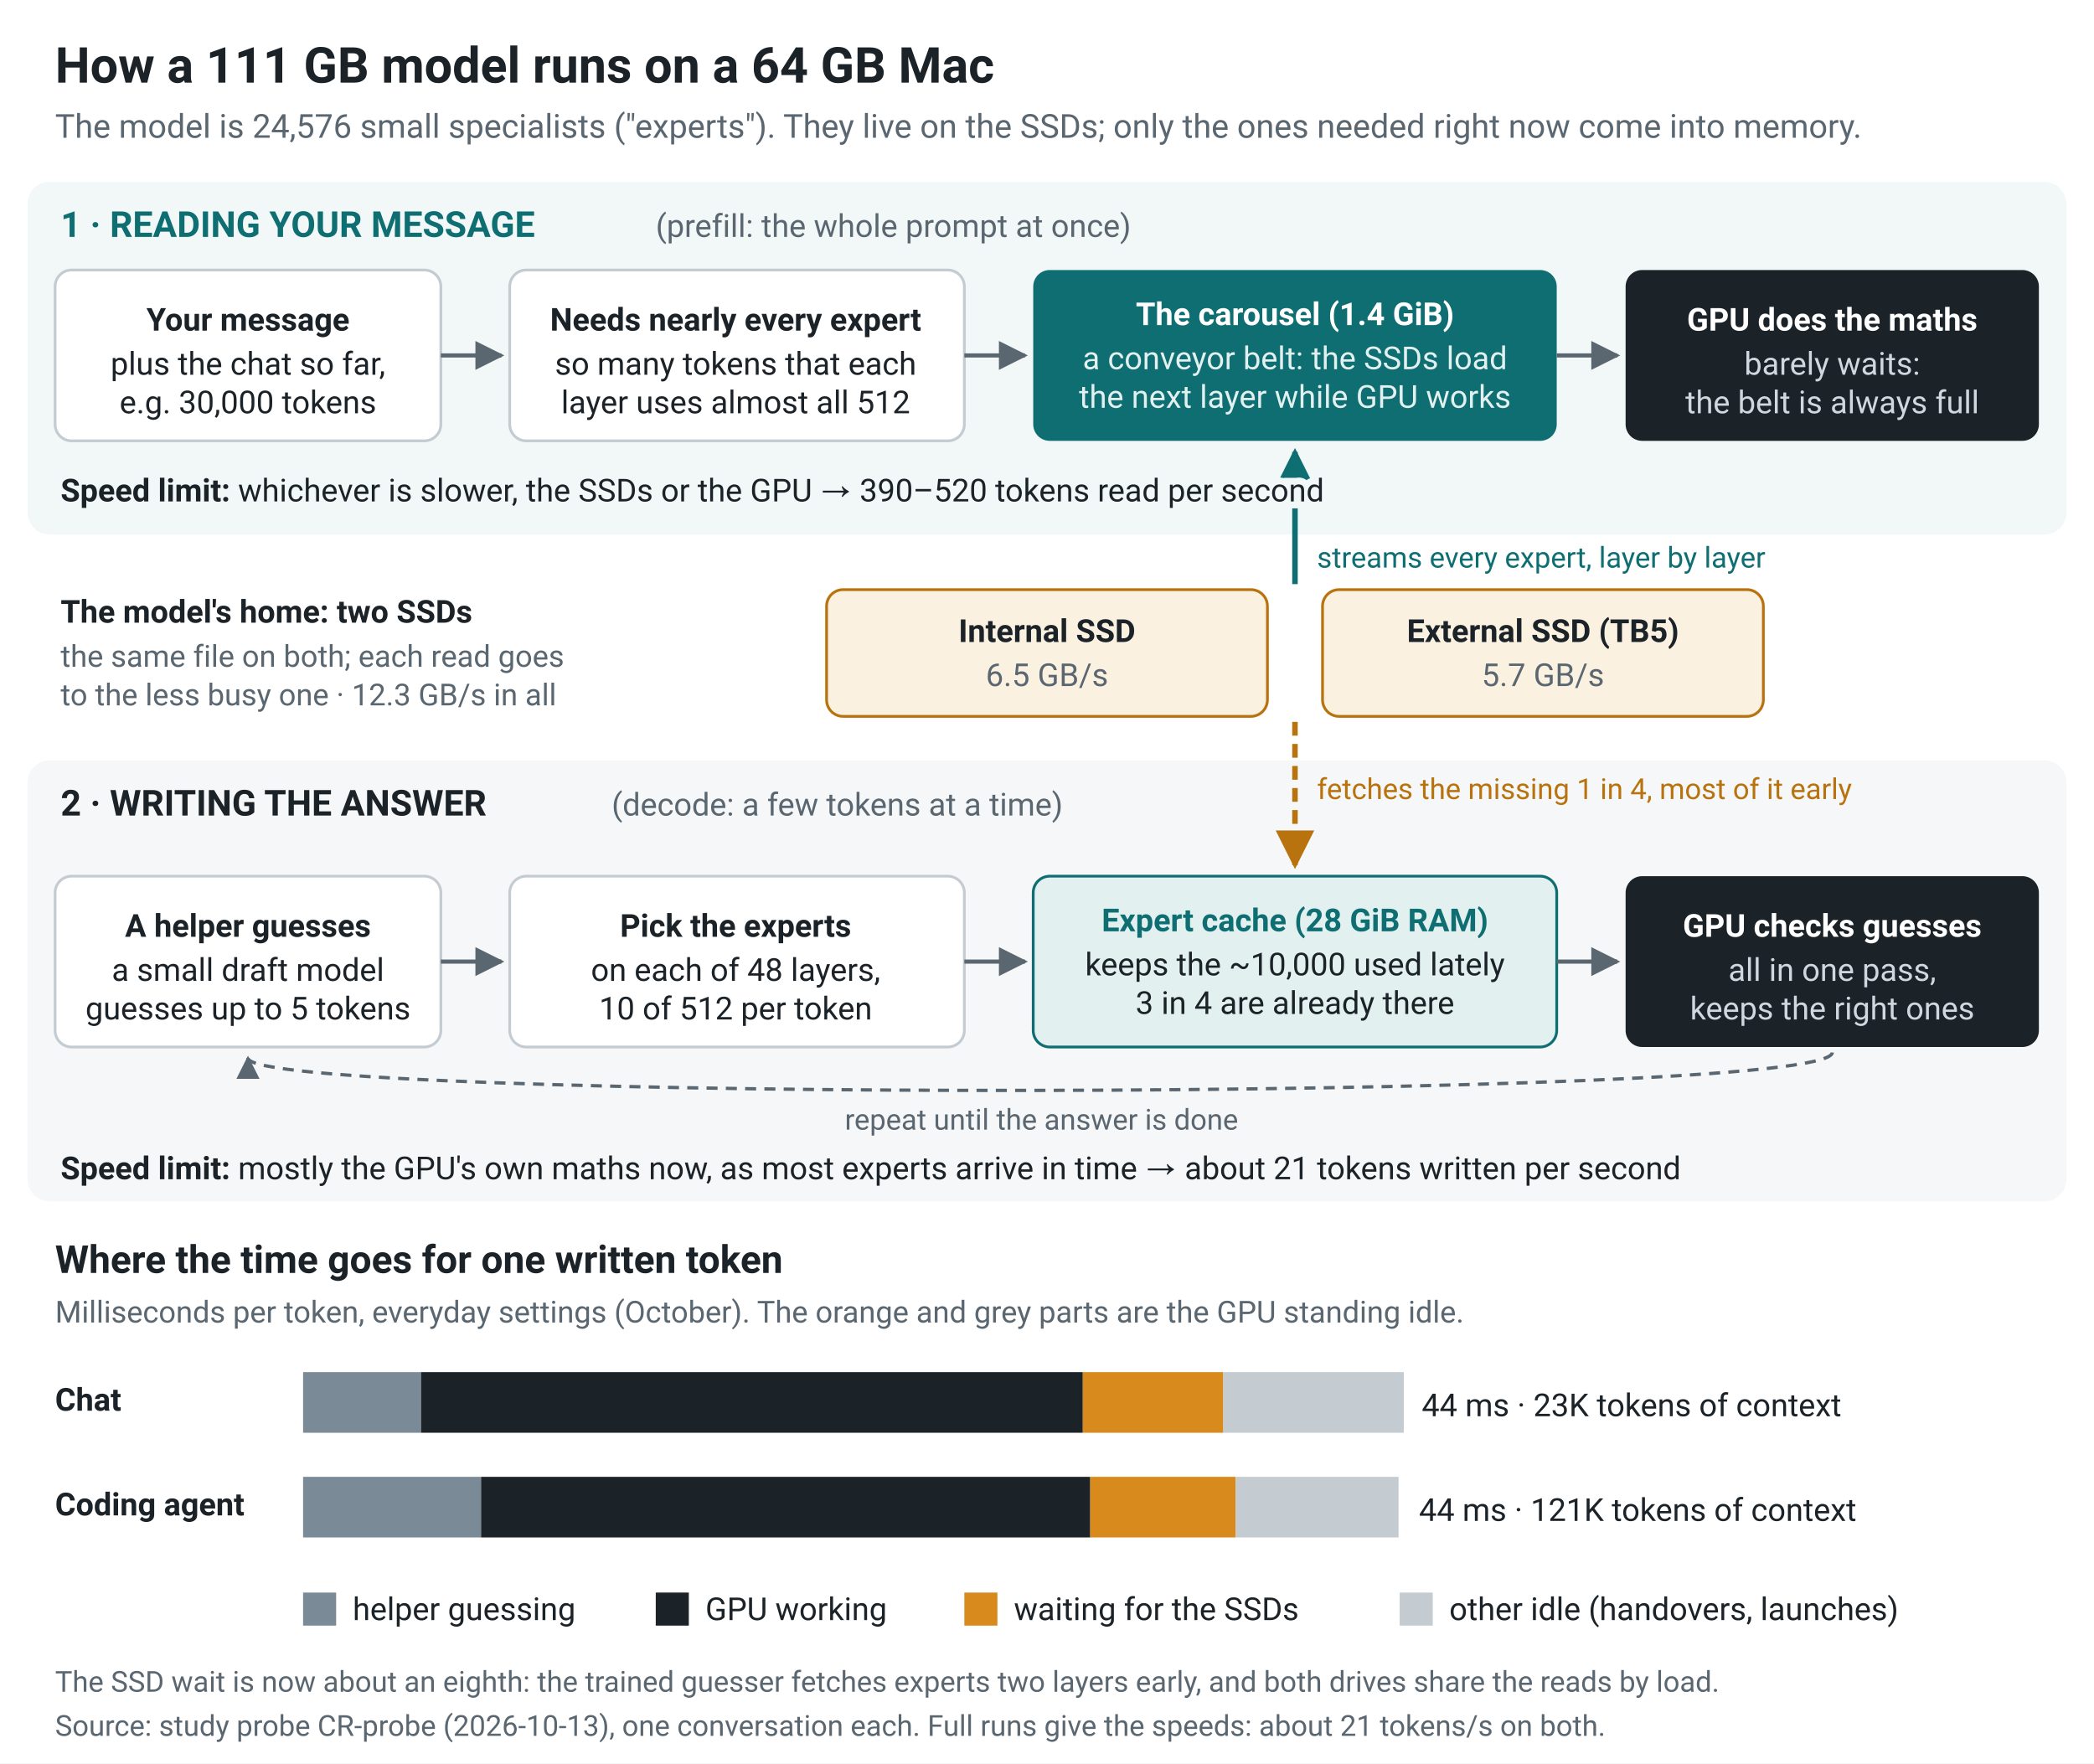
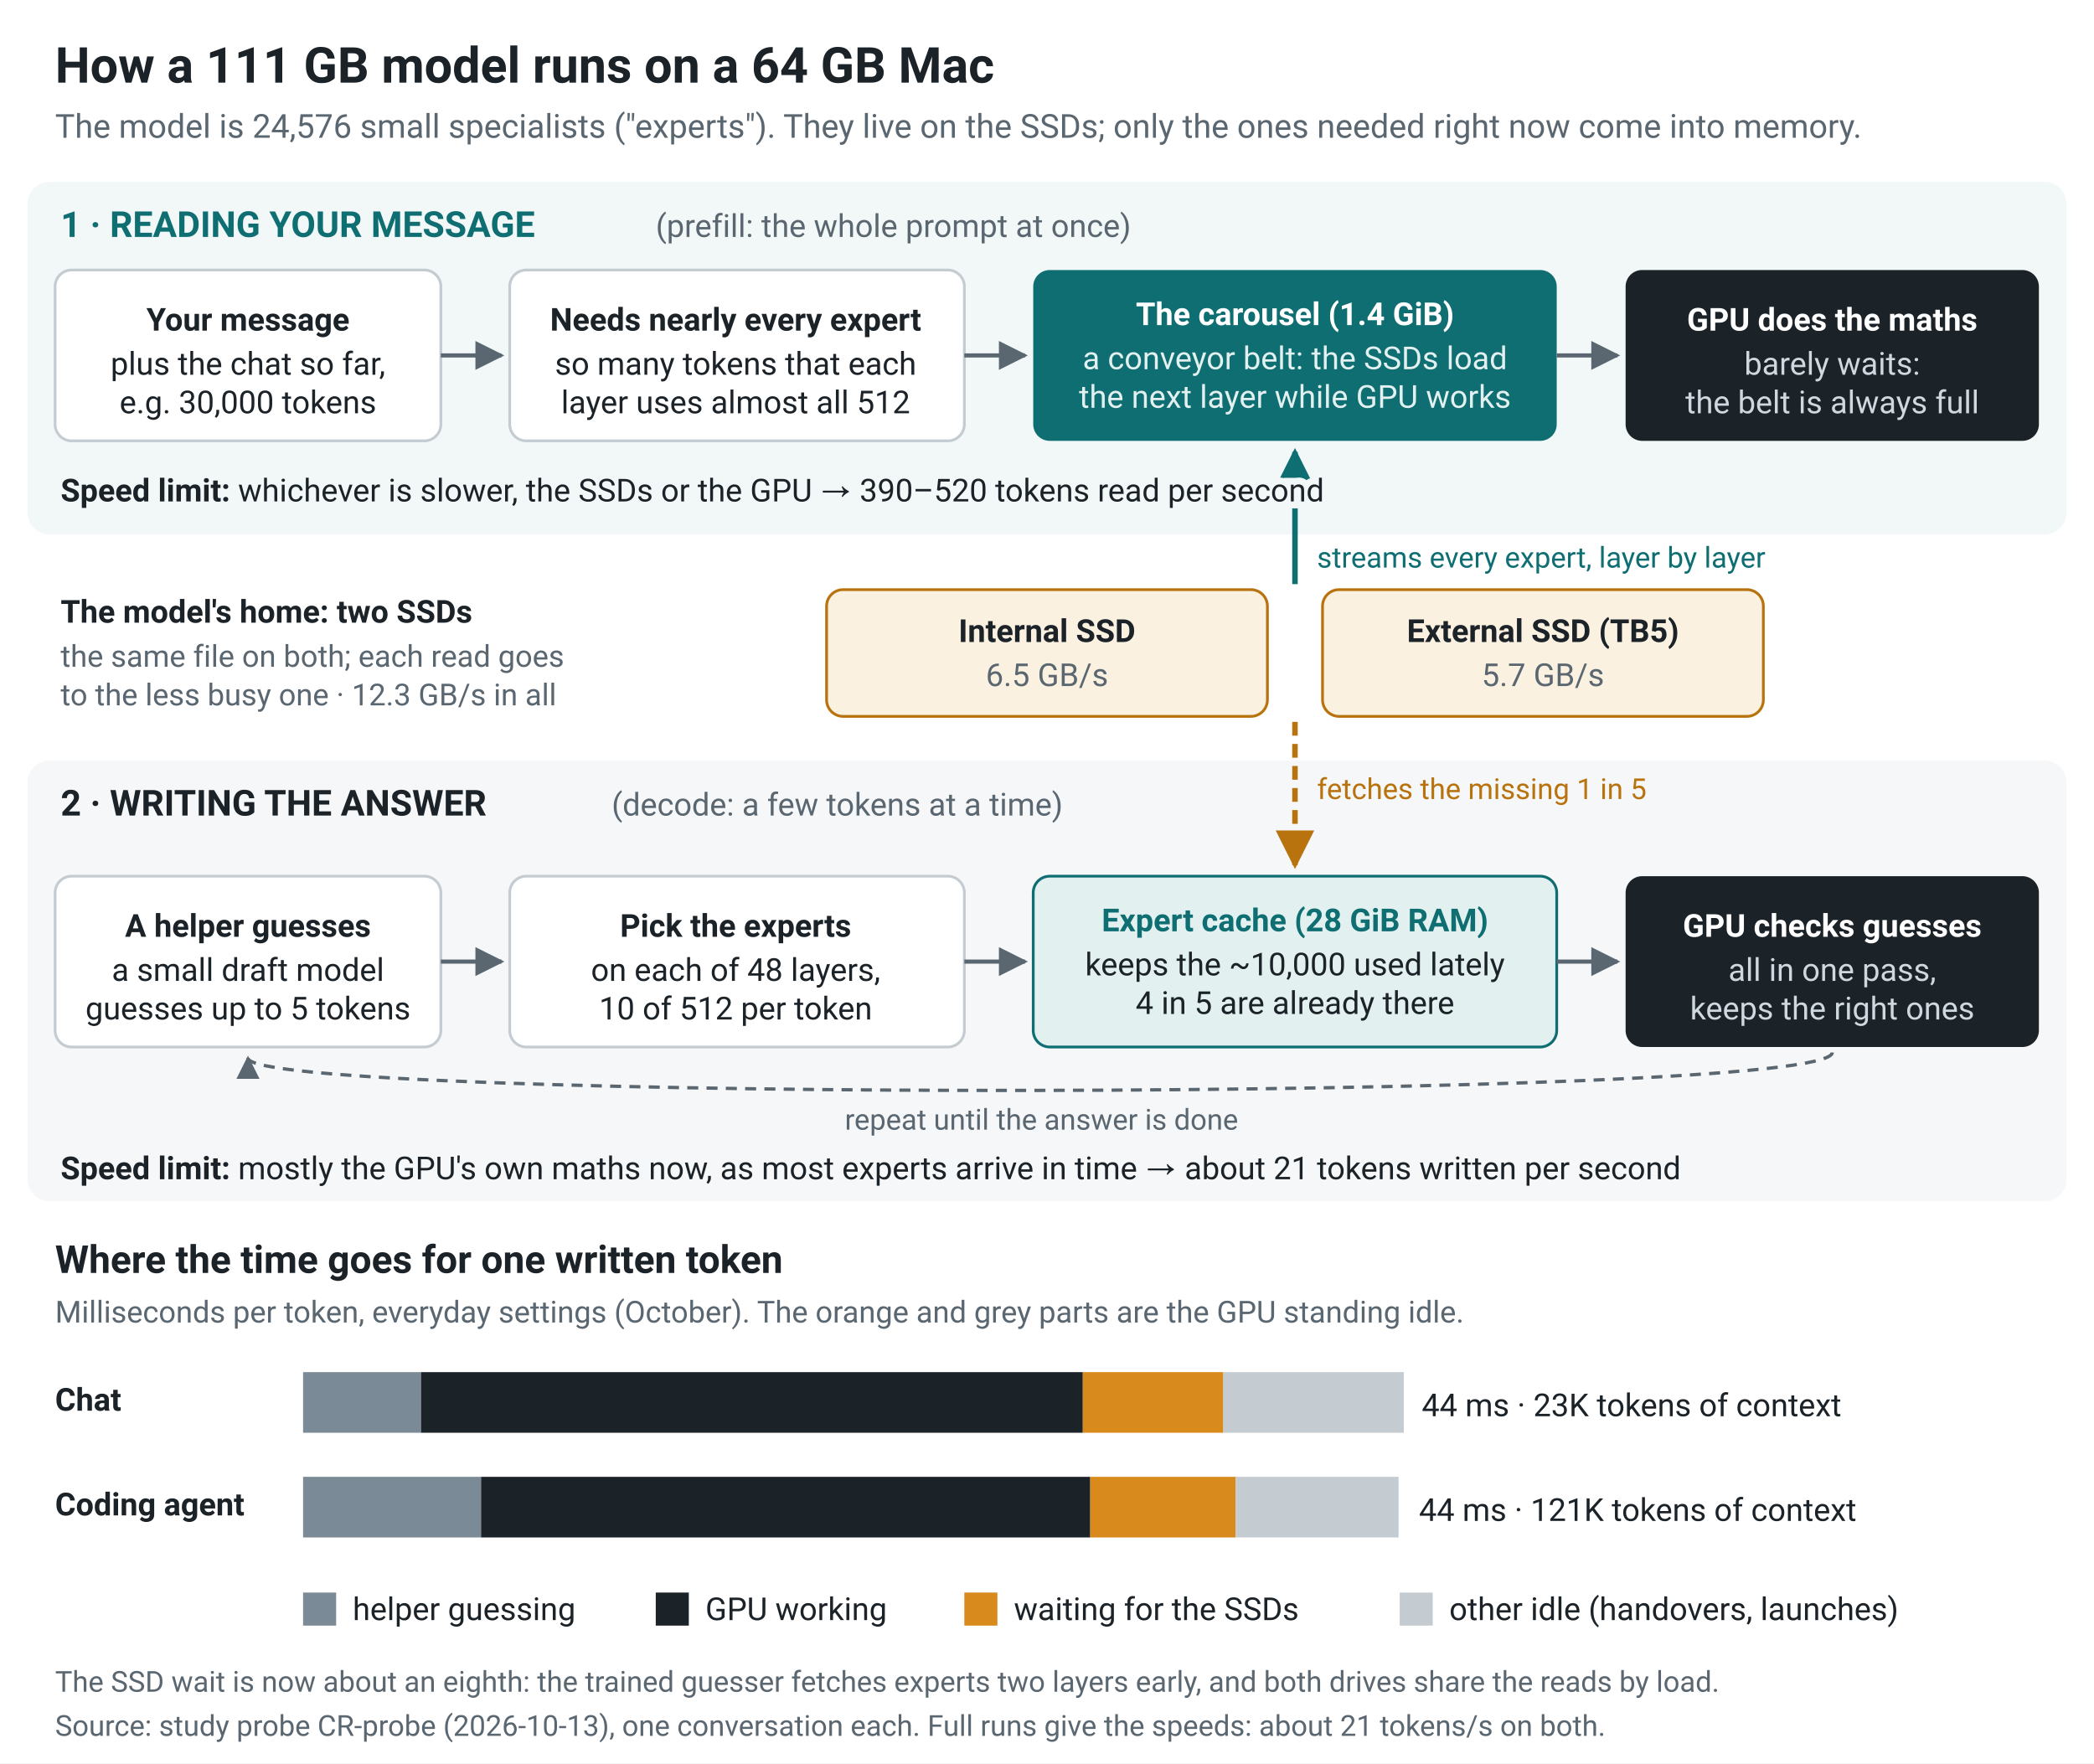
<svg xmlns="http://www.w3.org/2000/svg" viewBox="0 0 760 640" width="760" height="640" font-family="-apple-system, 'Segoe UI', Roboto, Helvetica, Arial, sans-serif" role="img" aria-label="How a 111 GB model runs on a 64 GB Mac: reading your message through the carousel, writing the answer through the expert cache, and where the time goes">
  <rect width="760" height="640" fill="#ffffff" />
  <defs>
    <marker id="f1a" viewBox="0 0 10 10" refX="9" refY="5" markerWidth="7" markerHeight="7" orient="auto">
      <path d="M0,0 L10,5 L0,10 z" fill="#5a6670" />
    </marker>
    <marker id="f1w" viewBox="0 0 10 10" refX="9" refY="5" markerWidth="7" markerHeight="7" orient="auto">
      <path d="M0,0 L10,5 L0,10 z" fill="#b8730f" />
    </marker>
    <marker id="f1t" viewBox="0 0 10 10" refX="9" refY="5" markerWidth="7" markerHeight="7" orient="auto">
      <path d="M0,0 L10,5 L0,10 z" fill="#0f6e72" />
    </marker>
  </defs>
  <text x="20" y="30" font-size="18" font-weight="700" fill="#1b2228">How a 111 GB model runs on a 64 GB Mac</text>
  <text x="20" y="50" font-size="12" fill="#5a6670">The model is 24,576 small specialists ("experts"). They live on the SSDs; only the ones needed right now come into memory.</text>
  <rect x="10" y="66" width="740" height="128" rx="8" fill="#f2f8f8" />
  <text x="22" y="86" font-size="13" font-weight="700" fill="#0f6e72">1 · READING YOUR MESSAGE</text>
  <text x="238" y="86" font-size="11.5" fill="#5a6670">(prefill: the whole prompt at once)</text>
  <g font-size="11.5" fill="#1b2228" text-anchor="middle">
    <rect x="20" y="98" width="140" height="62" rx="6" fill="#ffffff" stroke="#c4ccd2" />
    <text x="90" y="120" font-weight="600">Your message</text>
    <text x="90" y="136">plus the chat so far,</text>
    <text x="90" y="150">e.g. 30,000 tokens</text>
    <rect x="185" y="98" width="165" height="62" rx="6" fill="#ffffff" stroke="#c4ccd2" />
    <text x="267" y="120" font-weight="600">Needs nearly every expert</text>
    <text x="267" y="136">so many tokens that each</text>
    <text x="267" y="150">layer uses almost all 512</text>
    <rect x="375" y="98" width="190" height="62" rx="6" fill="#0f6e72" />
    <text x="470" y="118" font-weight="700" fill="#ffffff">The carousel (1.4 GiB)</text>
    <text x="470" y="134" fill="#e2f0f0">a conveyor belt: the SSDs load</text>
    <text x="470" y="148" fill="#e2f0f0">the next layer while GPU works</text>
    <rect x="590" y="98" width="150" height="62" rx="6" fill="#1b2228" />
    <text x="665" y="120" font-weight="600" fill="#ffffff">GPU does the maths</text>
    <text x="665" y="136" fill="#cfd8de">barely waits:</text>
    <text x="665" y="150" fill="#cfd8de">the belt is always full</text>
  </g>
  <line x1="160" y1="129" x2="182" y2="129" stroke="#5a6670" stroke-width="1.5" marker-end="url(#f1a)" />
  <line x1="350" y1="129" x2="372" y2="129" stroke="#5a6670" stroke-width="1.5" marker-end="url(#f1a)" />
  <line x1="565" y1="129" x2="587" y2="129" stroke="#5a6670" stroke-width="1.5" marker-end="url(#f1a)" />
  <rect x="10" y="276" width="740" height="160" rx="8" fill="#f6f7f8" />
  <text x="22" y="226" font-size="11.5" font-weight="700" fill="#1b2228">The model's home: two SSDs</text>
  <text x="22" y="242" font-size="11" fill="#5a6670">the same file on both; each read goes</text>
  <text x="22" y="256" font-size="11" fill="#5a6670">to the less busy one · 12.3 GB/s in all</text>
  <g font-size="11.5" text-anchor="middle">
    <rect x="300" y="214" width="160" height="46" rx="6" fill="#fbf1e1" stroke="#b8730f" />
    <text x="380" y="233" font-weight="600" fill="#1b2228">Internal SSD</text>
    <text x="380" y="249" fill="#5a6670">6.5 GB/s</text>
    <rect x="480" y="214" width="160" height="46" rx="6" fill="#fbf1e1" stroke="#b8730f" />
    <text x="560" y="233" font-weight="600" fill="#1b2228">External SSD (TB5)</text>
    <text x="560" y="249" fill="#5a6670">5.7 GB/s</text>
  </g>
  <line x1="470" y1="212" x2="470" y2="164" stroke="#0f6e72" stroke-width="2" marker-end="url(#f1t)" />
  <text x="478" y="206" font-size="10.5" fill="#0f6e72">streams every expert, layer by layer</text>
  <text x="22" y="182" font-size="11.5" fill="#1b2228" stroke="#f2f8f8" stroke-width="5" paint-order="stroke">
    <tspan font-weight="700">Speed limit:</tspan> whichever is slower, the SSDs or the GPU → 390–520 tokens read per second</text>
  <line x1="470" y1="262" x2="470" y2="314" stroke="#b8730f" stroke-width="2" stroke-dasharray="5 3" marker-end="url(#f1w)" />
-   <text x="478" y="290" font-size="10.5" fill="#b8730f">fetches the missing 1 in 4, most of it early</text>
+   <text x="478" y="290" font-size="10.5" fill="#b8730f">fetches the missing 1 in 5</text>
  <text x="22" y="296" font-size="13" font-weight="700" fill="#1b2228">2 · WRITING THE ANSWER</text>
  <text x="222" y="296" font-size="11.5" fill="#5a6670">(decode: a few tokens at a time)</text>
  <g font-size="11.5" fill="#1b2228" text-anchor="middle">
    <rect x="20" y="318" width="140" height="62" rx="6" fill="#ffffff" stroke="#c4ccd2" />
    <text x="90" y="340" font-weight="600">A helper guesses</text>
    <text x="90" y="356">a small draft model</text>
    <text x="90" y="370">guesses up to 5 tokens</text>
    <rect x="185" y="318" width="165" height="62" rx="6" fill="#ffffff" stroke="#c4ccd2" />
    <text x="267" y="340" font-weight="600">Pick the experts</text>
    <text x="267" y="356">on each of 48 layers,</text>
    <text x="267" y="370">10 of 512 per token</text>
    <rect x="375" y="318" width="190" height="62" rx="6" fill="#e2f0f0" stroke="#0f6e72" />
    <text x="470" y="338" font-weight="700" fill="#0f6e72">Expert cache (28 GiB RAM)</text>
    <text x="470" y="354">keeps the ~10,000 used lately</text>
-     <text x="470" y="368">3 in 4 are already there</text>
+     <text x="470" y="368">4 in 5 are already there</text>
    <rect x="590" y="318" width="150" height="62" rx="6" fill="#1b2228" />
    <text x="665" y="340" font-weight="600" fill="#ffffff">GPU checks guesses</text>
    <text x="665" y="356" fill="#cfd8de">all in one pass,</text>
    <text x="665" y="370" fill="#cfd8de">keeps the right ones</text>
  </g>
  <line x1="160" y1="349" x2="182" y2="349" stroke="#5a6670" stroke-width="1.5" marker-end="url(#f1a)" />
  <line x1="350" y1="349" x2="372" y2="349" stroke="#5a6670" stroke-width="1.5" marker-end="url(#f1a)" />
  <line x1="565" y1="349" x2="587" y2="349" stroke="#5a6670" stroke-width="1.5" marker-end="url(#f1a)" />
  <path d="M665 382 C 665 400, 90 400, 90 384" fill="none" stroke="#5a6670" stroke-width="1.2" stroke-dasharray="4 3" marker-end="url(#f1a)" />
  <text x="378" y="410" font-size="10.5" fill="#5a6670" text-anchor="middle">repeat until the answer is done</text>
  <text x="22" y="428" font-size="11.5" fill="#1b2228">
    <tspan font-weight="700">Speed limit:</tspan> mostly the GPU's own maths now, as most experts arrive in time → about 21 tokens written per second</text>
  <text x="20" y="462" font-size="14" font-weight="700" fill="#1b2228">Where the time goes for one written token</text>
  <text x="20" y="480" font-size="11" fill="#5a6670">Milliseconds per token, everyday settings (October). The orange and grey parts are the GPU standing idle.</text>
  <g font-size="11.5">
    <text x="20" y="512" fill="#1b2228" font-weight="600">Chat</text>
    <rect x="110.0" y="498" width="42.8" height="22" fill="#7a8a96" />
    <rect x="152.8" y="498" width="240.2" height="22" fill="#1b2228" />
    <rect x="393.0" y="498" width="51.0" height="22" fill="#d98a1c" />
    <rect x="444.0" y="498" width="65.5" height="22" fill="#c4ccd2" />
    <text x="516" y="514" fill="#1b2228">44 ms · 23K tokens of context</text>
    <text x="20" y="550" fill="#1b2228" font-weight="600">Coding agent</text>
    <rect x="110.0" y="536" width="64.6" height="22" fill="#7a8a96" />
    <rect x="174.6" y="536" width="221.1" height="22" fill="#1b2228" />
    <rect x="395.7" y="536" width="52.8" height="22" fill="#d98a1c" />
    <rect x="448.5" y="536" width="59.1" height="22" fill="#c4ccd2" />
    <text x="515" y="552" fill="#1b2228">44 ms · 121K tokens of context</text>
    <rect x="110" y="578" width="12" height="12" fill="#7a8a96" />
    <text x="128" y="588" fill="#1b2228">helper guessing</text>
    <rect x="238" y="578" width="12" height="12" fill="#1b2228" />
    <text x="256" y="588" fill="#1b2228">GPU working</text>
    <rect x="350" y="578" width="12" height="12" fill="#d98a1c" />
    <text x="368" y="588" fill="#1b2228">waiting for the SSDs</text>
    <rect x="508" y="578" width="12" height="12" fill="#c4ccd2" />
    <text x="526" y="588" fill="#1b2228">other idle (handovers, launches)</text>
  </g>
  <text x="20" y="614" font-size="10.5" fill="#5a6670">The SSD wait is now about an eighth: the trained guesser fetches experts two layers early, and both drives share the reads by load.</text>
  <text x="20" y="630" font-size="10.5" fill="#5a6670">Source: study probe CR-probe (2026-10-13), one conversation each. Full runs give the speeds: about 21 tokens/s on both.</text>
</svg>
